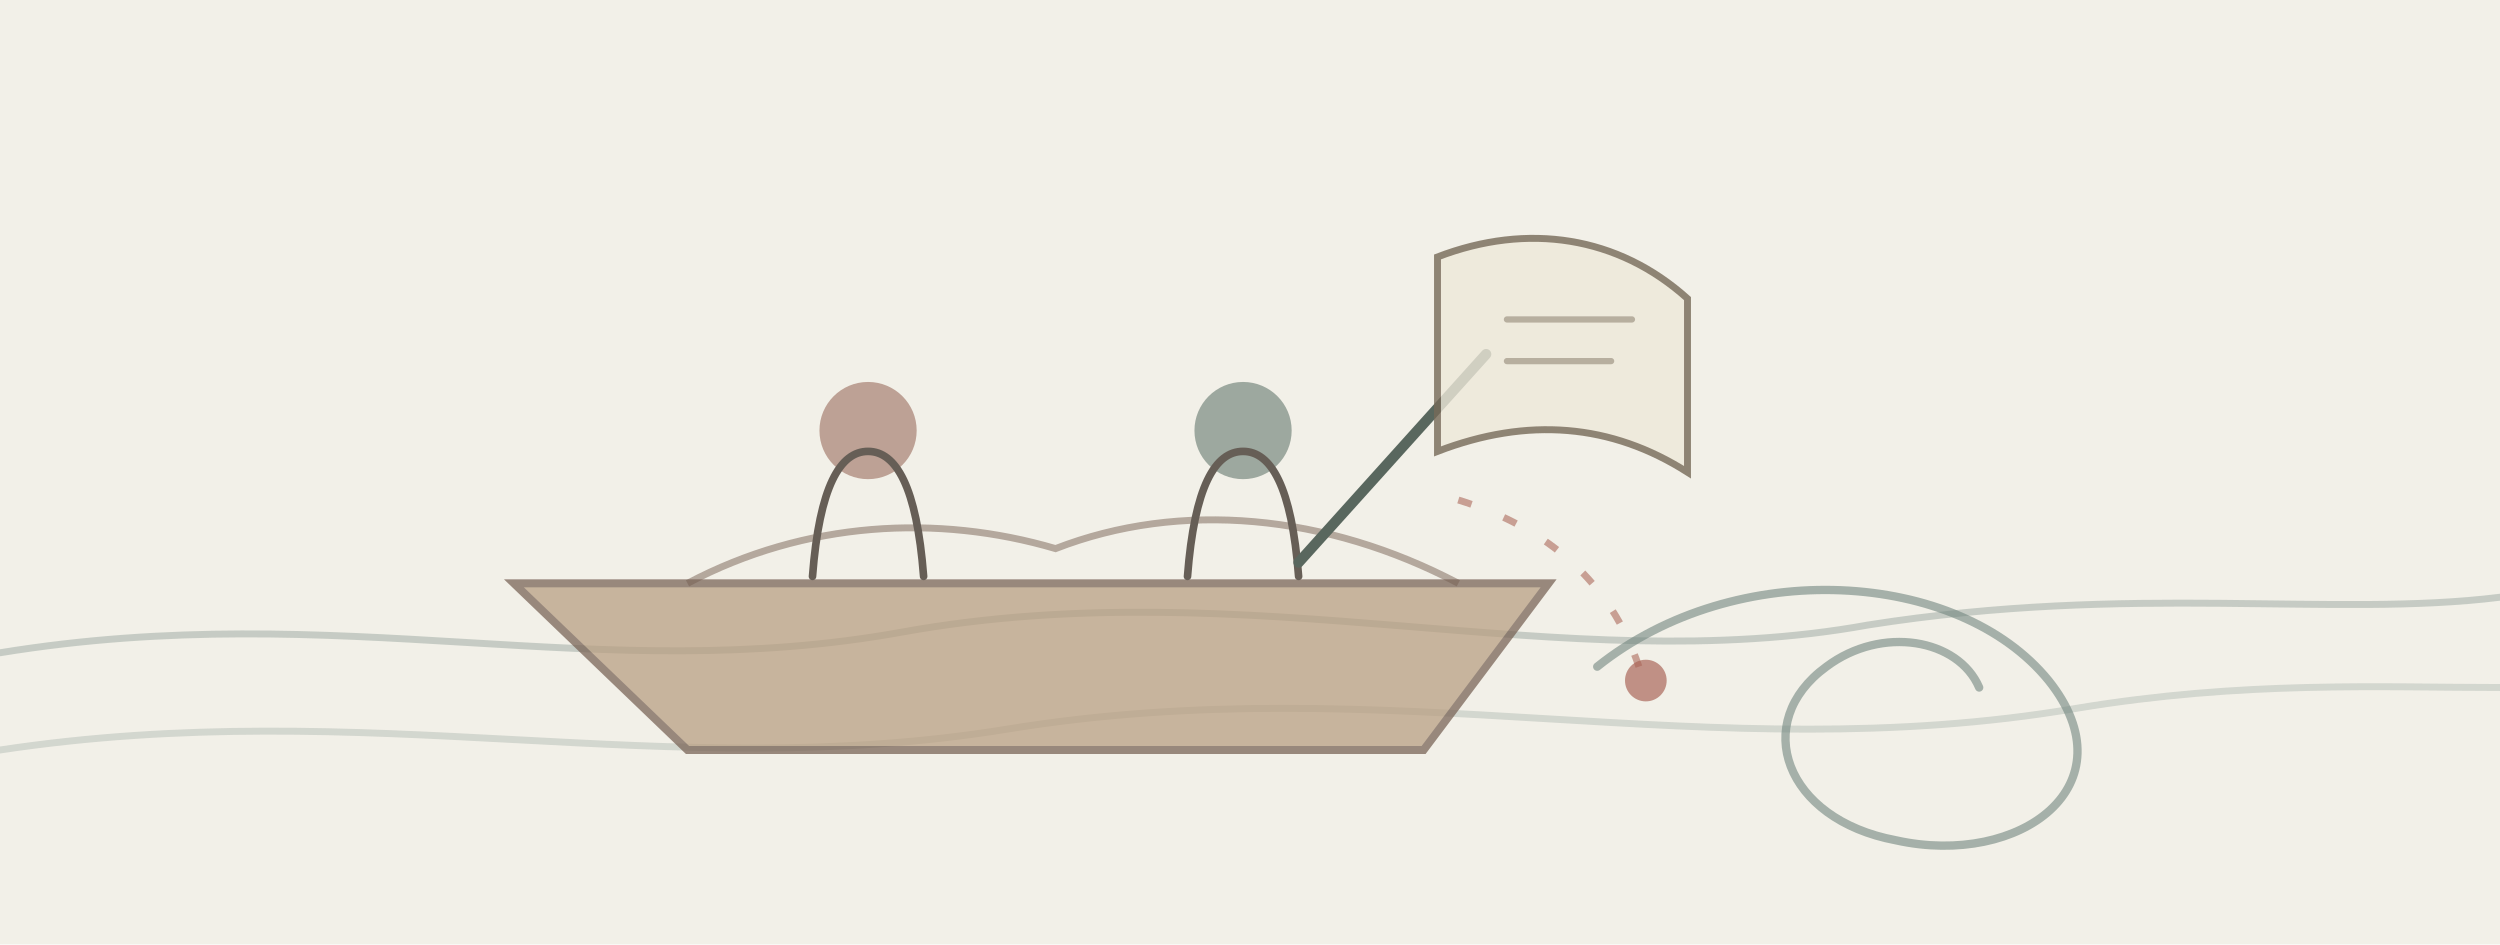
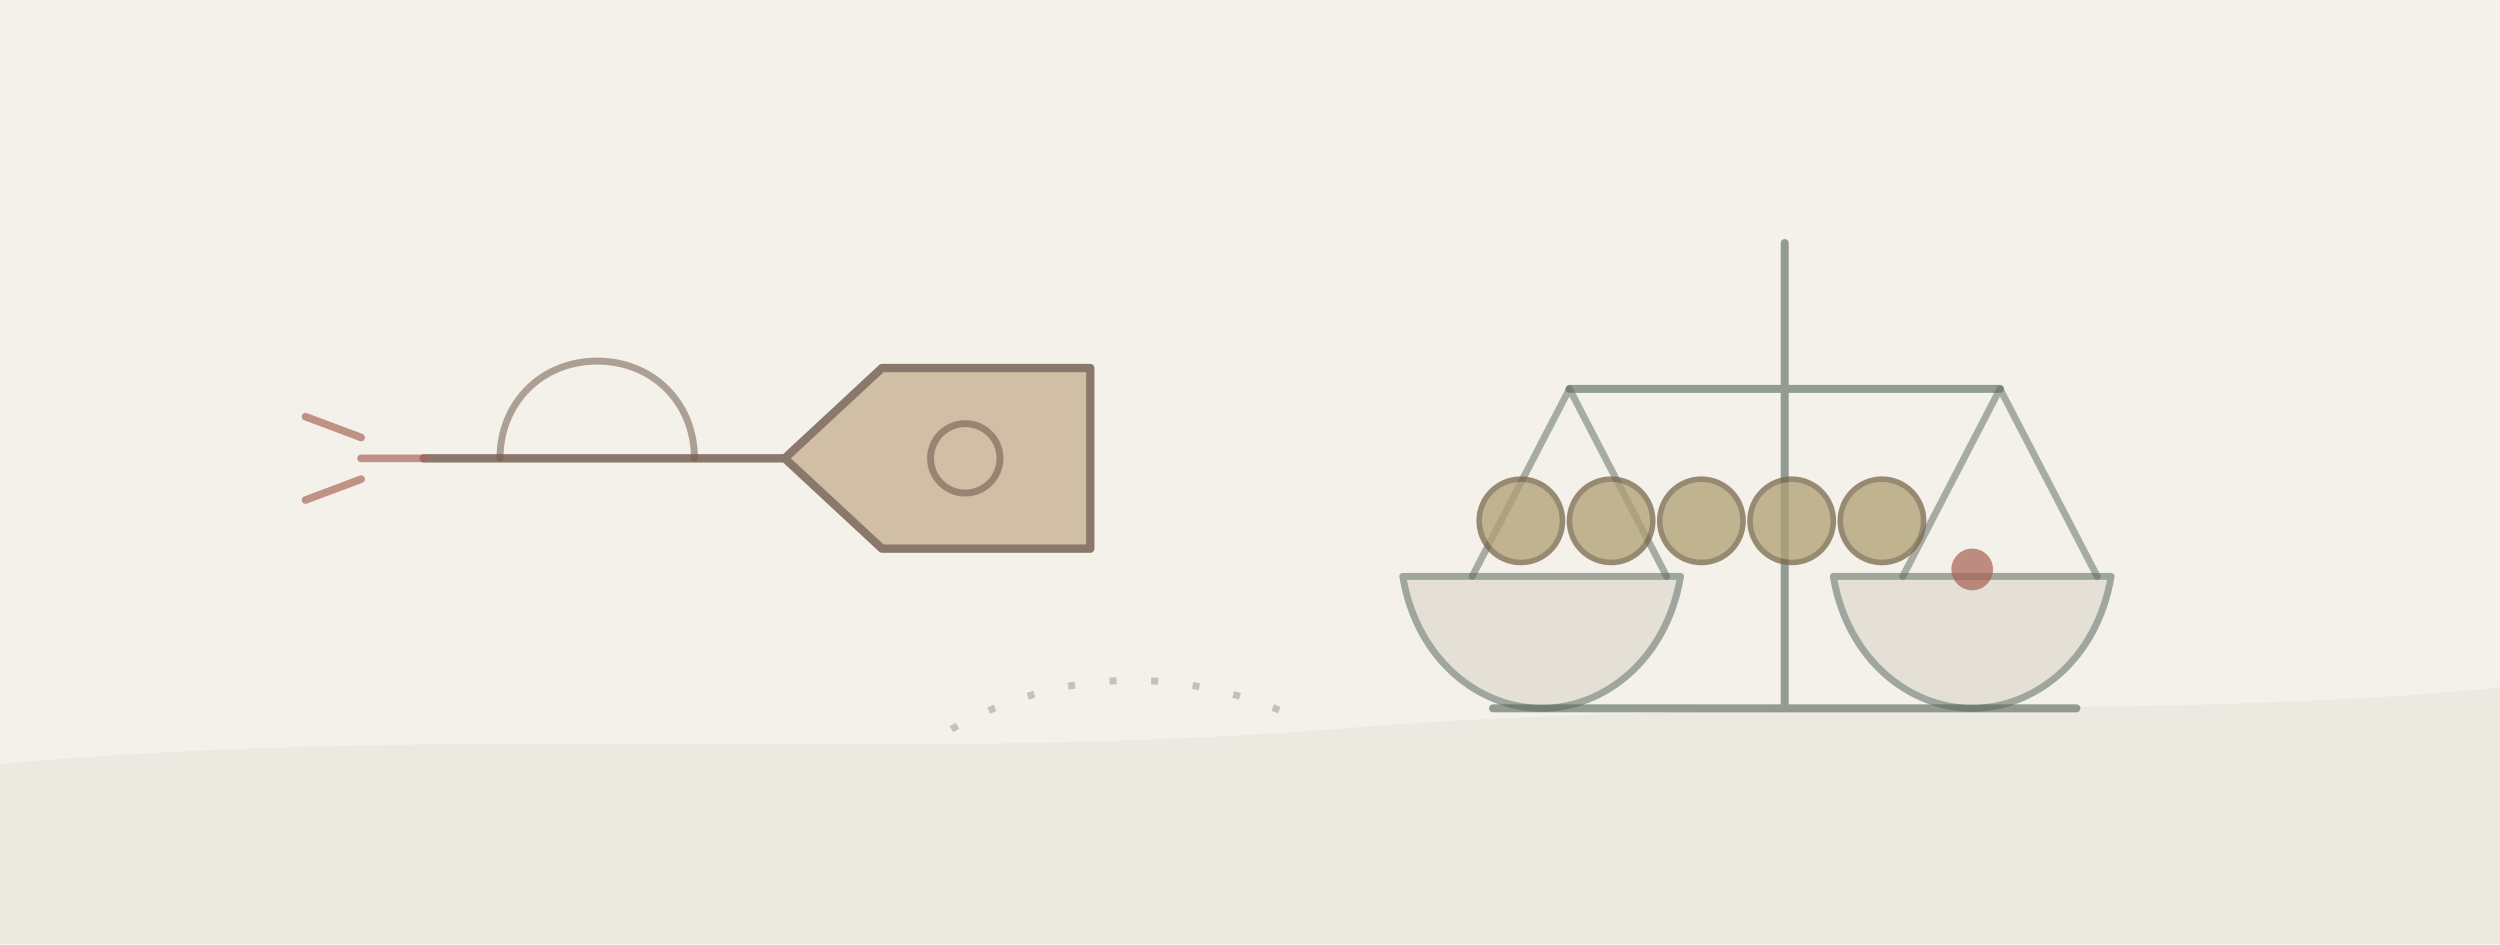
<svg xmlns="http://www.w3.org/2000/svg" viewBox="0 0 360 136" role="img" aria-labelledby="title">
-   <rect width="360" height="136" fill="#F2F0E8" />
-   <g fill="none" stroke="#71857E" stroke-linecap="round">
-     <path d="M0 94C49 86 86 99 130 91C180 82 225 98 269 90C307 84 336 89 360 86" opacity=".34" />
-     <path d="M0 108C53 100 96 113 145 105C200 96 246 111 299 102C323 98 343 99 360 99" opacity=".24" />
-     <path d="M230 96C250 80 282 82 295 98C307 113 291 125 273 121C257 118 252 104 263 96C271 90 282 92 285 99" stroke-width="1.2" opacity=".6" />
+   <rect width="360" height="136" fill="#F3F1E9" />
+   <path d="M0 110C68 104 128 110 192 105C253 100 310 104 360 99V136H0Z" fill="#D7D1C5" opacity=".24" />
+   <g transform="translate(52 31)" fill="none" stroke-linecap="round" stroke-linejoin="round">
+     <path d="M9 35H61L75 22H105V48H75L61 35" fill="#C8B496" stroke="#745E50" stroke-width="1.2" opacity=".82" />
+     <path d="M20 35C20 27 26 21 34 21C42 21 48 27 48 35" stroke="#745E50" stroke-width="1" opacity=".56" />
+     <circle cx="87" cy="35" r="5" stroke="#745E50" stroke-width="1" opacity=".6" />
+     <path d="M0 35H9M-8 29L0 32M-8 41L0 38" stroke="#A86456" stroke-width="1.1" opacity=".68" />
  </g>
-   <g transform="translate(68 38)">
-     <path d="M6 46H155L137 70H31Z" fill="#B79D80" stroke="#765F52" stroke-width="1.15" opacity=".72" />
-     <path d="M31 46C48 37 67 36 84 41C102 34 123 36 142 46" fill="none" stroke="#765F52" stroke-width="1" opacity=".5" />
-     <circle cx="57" cy="24" r="7" fill="#A98274" opacity=".72" />
-     <circle cx="111" cy="24" r="7" fill="#7D8C82" opacity=".72" />
-     <path d="M49 45C50 32 53 27 57 27C61 27 64 32 65 45M103 45C104 32 107 27 111 27C115 27 118 32 119 45" fill="none" stroke="#665E56" stroke-width="1.1" stroke-linecap="round" />
-     <path d="M119 43L146 13" stroke="#59675E" stroke-width="1.5" stroke-linecap="round" />
+   <g transform="translate(195 25)" fill="none" stroke="#59675E" stroke-linecap="round" stroke-linejoin="round">
+     <path d="M62 10V77M20 77H104M31 31H93" stroke-width="1.15" opacity=".62" />
+     <path d="M31 31L17 58M31 31L45 58M93 31L79 58M93 31L107 58" stroke-width="1" opacity=".5" />
+     <path d="M7 58H47C45 70 36 77 27 77C18 77 9 70 7 58ZM69 58H109C107 70 98 77 89 77C80 77 71 70 69 58Z" fill="#D9D2C5" opacity=".55" />
  </g>
-   <path d="M207 37C220 32 233 34 243 43V68C232 61 220 60 207 65Z" fill="#EEE8DA" stroke="#766957" stroke-width="1" opacity=".8" />
-   <path d="M217 46H235M217 52H232" stroke="#766957" stroke-width=".9" stroke-linecap="round" opacity=".46" />
-   <path d="M210 72C223 76 232 84 236 96" fill="none" stroke="#A86456" stroke-width="1" stroke-dasharray="2 5" opacity=".58" />
-   <circle cx="237" cy="98" r="3" fill="#A86456" opacity=".68" />
+   <g fill="#B09F73" stroke="#7A684C" stroke-width=".8" opacity=".76">
+     <circle cx="219" cy="75" r="6" />
+     <circle cx="232" cy="75" r="6" />
+     <circle cx="245" cy="75" r="6" />
+     <circle cx="258" cy="75" r="6" />
+     <circle cx="271" cy="75" r="6" />
+   </g>
+   <circle cx="284" cy="82" r="3" fill="#A86456" opacity=".72" />
+   <path d="M137 105C153 96 170 96 186 103" fill="none" stroke="#8D9A91" stroke-width="1" stroke-dasharray="1 5" opacity=".52" />
</svg>
